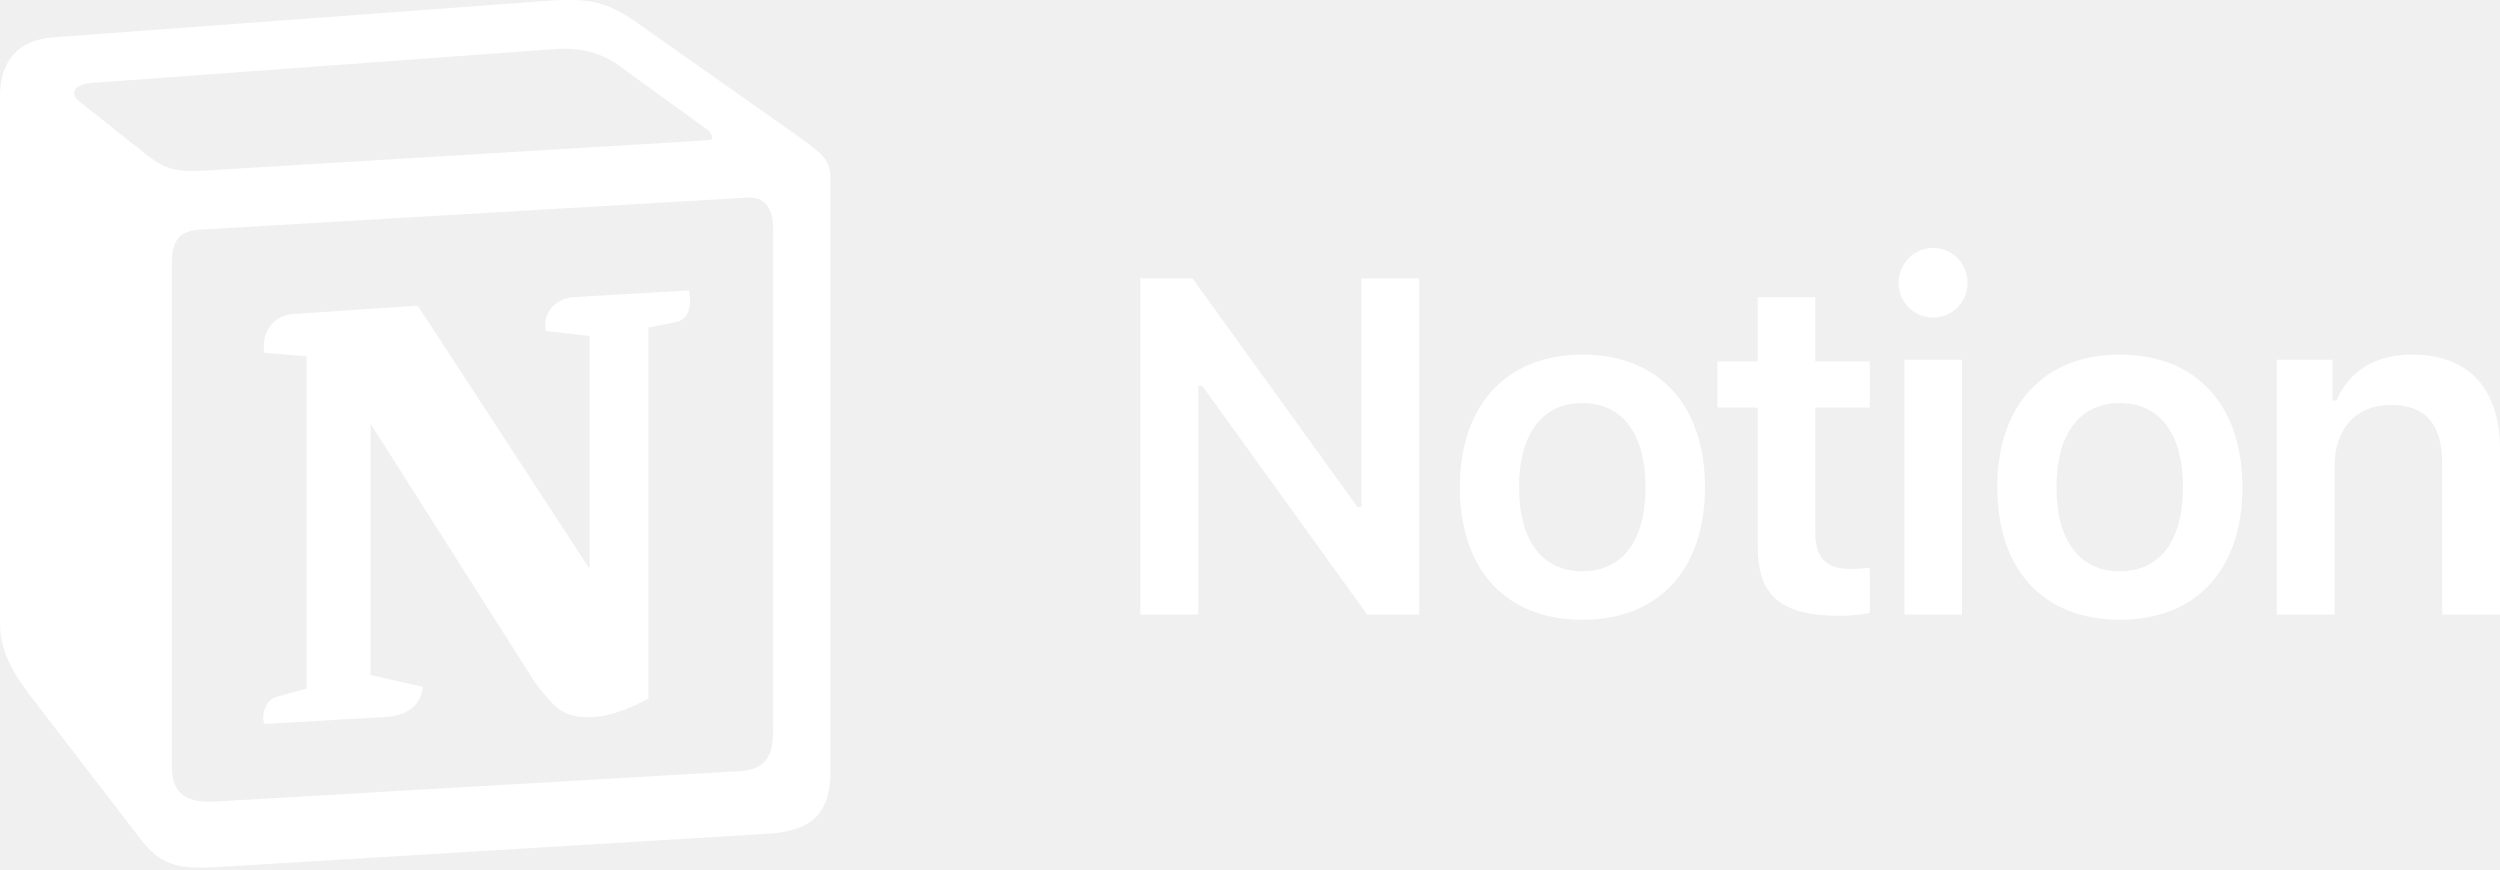
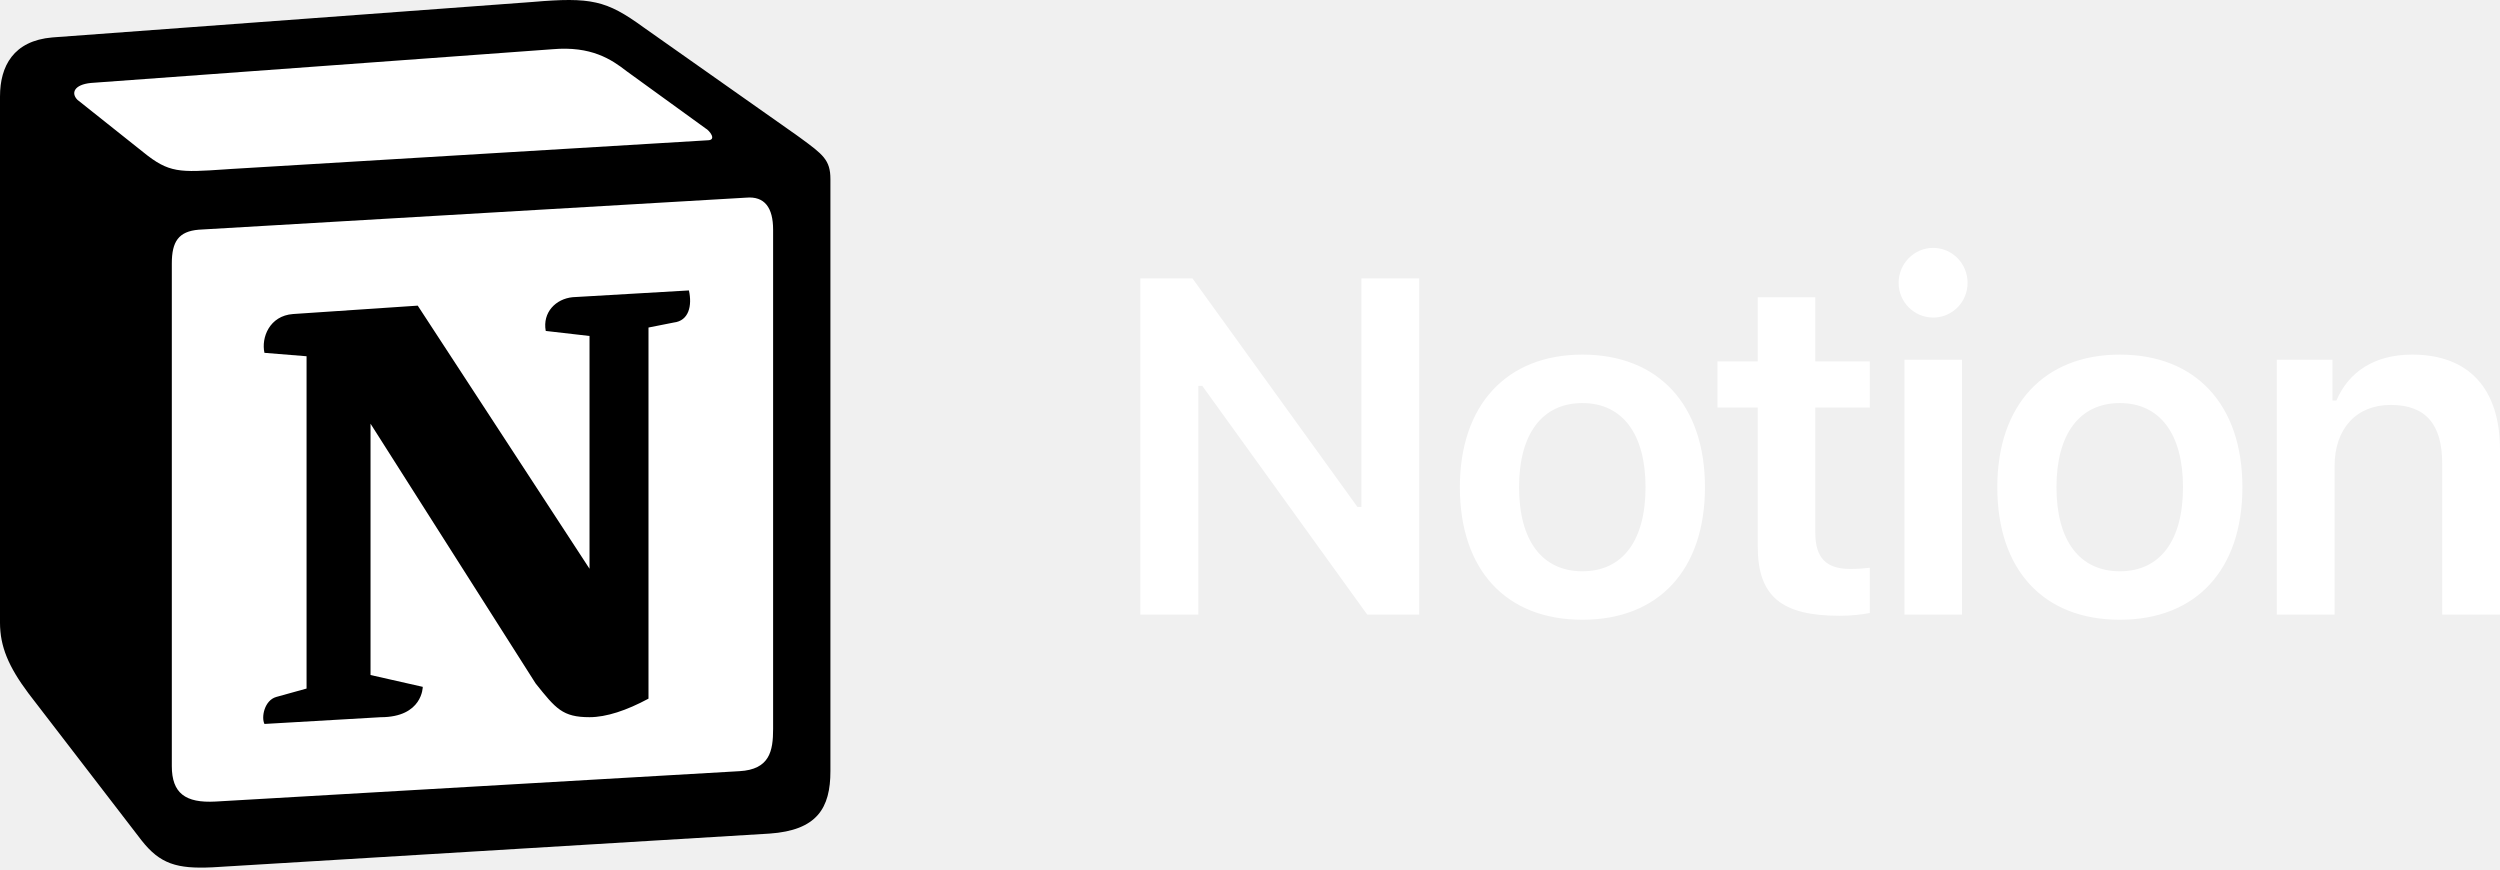
<svg xmlns="http://www.w3.org/2000/svg" width="512" height="178" viewBox="0 0 512 178" fill="none">
-   <path d="M109.012 0.404L10.691 7.666C2.761 8.353 0 13.536 0 19.748V127.535C0 132.374 1.718 136.514 5.864 142.046L28.975 172.1C32.772 176.94 36.225 177.976 43.475 177.632L157.652 170.72C167.306 170.033 170.072 165.538 170.072 157.938V36.677C170.072 32.749 168.521 31.618 163.954 28.266L163.166 27.697L131.786 5.587C124.193 0.067 121.09 -0.633 109.012 0.404ZM46.057 34.692C36.734 35.32 34.62 35.462 29.325 31.156L15.862 20.447C14.494 19.061 15.181 17.332 18.628 16.988L113.147 10.082C121.083 9.389 125.217 12.155 128.321 14.572L144.533 26.317C145.226 26.667 146.949 28.734 144.876 28.734L47.266 34.609L46.057 34.692ZM35.188 156.901V53.96C35.188 49.464 36.568 47.39 40.703 47.041L152.813 40.479C156.615 40.135 158.333 42.552 158.333 47.041V149.296C158.333 153.791 157.64 157.594 151.433 157.937L44.15 164.157C37.943 164.5 35.188 162.433 35.188 156.901ZM141.091 59.48C141.778 62.59 141.091 65.699 137.981 66.054L132.811 67.079V143.083C128.321 145.499 124.187 146.879 120.734 146.879C115.214 146.879 113.834 145.149 109.699 139.973L75.885 86.773V138.243L86.582 140.666C86.582 140.666 86.582 146.886 77.952 146.886L54.16 148.266C53.467 146.879 54.16 143.426 56.57 142.739L62.784 141.015V72.96L54.16 72.262C53.467 69.152 55.19 64.662 60.023 64.312L85.551 62.595L120.734 116.482V68.808L111.767 67.778C111.074 63.969 113.834 61.203 117.281 60.866L141.091 59.48ZM245.413 125.87V79.02H246.224L280.009 125.87H290.646V57.022H278.818V103.825H278.007L244.222 57.022H233.543V125.864H245.419L245.413 125.87ZM324.076 126.925C339.683 126.925 349.177 116.713 349.177 99.774C349.177 82.881 339.635 72.623 324.076 72.623C308.569 72.623 298.98 82.929 298.98 99.773C298.98 116.713 308.427 126.925 324.076 126.925ZM324.076 116.998C315.825 116.998 311.104 110.702 311.104 99.774C311.104 88.894 315.825 82.55 324.076 82.55C332.285 82.55 337.006 88.893 337.006 99.774C337.006 110.702 332.332 116.998 324.076 116.998ZM359.986 60.889V74.009H351.736V83.456H359.986V111.94C359.986 122.056 364.761 126.113 376.736 126.113C379.023 126.113 381.221 125.876 382.938 125.539V116.281C381.505 116.423 380.598 116.518 378.928 116.518C373.971 116.518 371.773 114.232 371.773 109.078V83.457H382.938V74.01H371.773V60.883H359.987L359.986 60.889ZM390.028 125.87H401.815V73.671H390.028V125.87ZM395.898 65.041C399.807 65.041 402.958 61.884 402.958 57.928C402.958 53.965 399.813 50.767 395.898 50.767C392.036 50.767 388.838 53.965 388.838 57.927C388.838 61.884 392.036 65.035 395.898 65.035V65.041ZM434.148 126.925C449.749 126.925 459.244 116.713 459.244 99.774C459.244 82.881 449.702 72.623 434.148 72.623C418.636 72.623 409.047 82.929 409.047 99.773C409.047 116.713 418.494 126.925 434.148 126.925ZM434.148 116.998C425.892 116.998 421.165 110.702 421.165 99.774C421.165 88.894 425.892 82.55 434.148 82.55C442.352 82.55 447.078 88.893 447.078 99.774C447.078 110.702 442.399 116.998 434.148 116.998ZM466.286 125.87H478.121V95.48C478.121 87.797 482.563 82.929 489.617 82.929C496.825 82.929 500.16 86.939 500.16 94.905V125.87H512V92.092C512 79.636 505.65 72.622 494.012 72.622C486.229 72.622 480.982 76.2 478.5 82.022H477.688V73.672H466.286V125.87Z" fill="white" />
+   <g clip-path="url(#clip0_12_21)">
+     <path d="M10.691 7.666L109.012 0.404C121.089 -0.633 124.193 0.066 131.786 5.587L163.172 27.697C168.349 31.5 170.072 32.536 170.072 36.676V157.937C170.072 165.537 167.312 170.032 157.652 170.719L43.475 177.631C36.225 177.975 32.772 176.938 28.975 172.099L5.864 142.046C1.718 136.514 0 132.374 0 127.535V19.748C0 13.535 2.76 8.353 10.691 7.666Z" fill="white" />
+     <path d="M109.012 0.404L10.691 7.666C2.76 8.353 0 13.535 0 19.748V127.535C0 132.374 1.718 136.514 5.864 142.046L28.975 172.099C32.772 176.938 36.225 177.975 43.475 177.631L157.652 170.719C167.306 170.032 170.072 165.537 170.072 157.937V36.676C170.072 32.749 168.521 31.618 163.954 28.266C163.691 28.076 163.429 27.887 163.166 27.697L131.786 5.587C124.193 0.066 121.089 -0.633 109.012 0.404ZM46.057 34.692C36.734 35.32 34.62 35.462 29.325 31.156L15.862 20.447C14.493 19.061 15.181 17.332 18.628 16.988L113.147 10.082C121.083 9.389 125.218 12.155 128.321 14.572L144.533 26.317C145.226 26.666 146.949 28.734 144.876 28.734L47.265 34.609L46.057 34.692ZM35.188 156.901V53.959C35.188 49.464 36.569 47.391 40.703 47.041L152.813 40.479C156.615 40.135 158.333 42.552 158.333 47.041V149.296C158.333 153.791 157.64 157.594 151.433 157.937L44.15 164.157C37.943 164.5 35.188 162.433 35.188 156.901ZM141.091 59.48C141.778 62.589 141.091 65.699 137.982 66.054L132.811 67.079V143.083C128.321 145.499 124.187 146.879 120.734 146.879C115.214 146.879 113.834 145.15 109.699 139.973L75.885 86.773V138.243L86.582 140.666C86.582 140.666 86.582 146.885 77.952 146.885L54.16 148.265C53.467 146.879 54.16 143.426 56.57 142.739L62.784 141.015V72.96L54.16 72.261C53.467 69.152 55.19 64.662 60.023 64.313L85.552 62.595L120.734 116.482V68.808L111.767 67.778C111.074 63.969 113.834 61.203 117.281 60.866L141.091 59.48Z" fill="black" />
+     <path d="M245.413 125.87V79.02H246.224L280.009 125.87H290.646V57.022H278.818V103.825H278.007L244.222 57.022H233.543V125.865H245.419L245.413 125.87ZM324.076 126.925C339.683 126.925 349.177 116.714 349.177 99.774C349.177 82.882 339.635 72.623 324.076 72.623C308.569 72.623 298.98 82.929 298.98 99.774C298.98 116.714 308.427 126.925 324.076 126.925ZM324.076 116.998C315.825 116.998 311.104 110.702 311.104 99.774C311.104 88.893 315.825 82.55 324.076 82.55C332.285 82.55 337.006 88.893 337.006 99.774C337.006 110.702 332.332 116.998 324.076 116.998ZM359.987 60.889V74.009H351.736V83.456H359.987V111.94C359.987 122.056 364.761 126.113 376.737 126.113C379.023 126.113 381.221 125.876 382.938 125.539V116.281C381.505 116.423 380.599 116.518 378.928 116.518C373.971 116.518 371.773 114.232 371.773 109.079V83.456H382.938V74.009H371.773V60.883H359.987V60.889ZM390.028 125.87H401.815V73.671H390.028V125.87ZM395.898 65.041C399.807 65.041 402.958 61.885 402.958 57.928C402.958 53.965 399.813 50.767 395.898 50.767C392.036 50.767 388.838 53.965 388.838 57.928C388.838 61.885 392.036 65.035 395.898 65.035V65.041ZM434.148 126.925C449.75 126.925 459.244 116.714 459.244 99.774C459.244 82.882 449.702 72.623 434.148 72.623C418.636 72.623 409.047 82.929 409.047 99.774C409.047 116.714 418.494 126.925 434.148 126.925ZM434.148 116.998C425.892 116.998 421.165 110.702 421.165 99.774C421.165 88.893 425.892 82.55 434.148 82.55C442.352 82.55 447.078 88.893 447.078 99.774C447.078 110.702 442.399 116.998 434.148 116.998ZM466.286 125.87H478.121V95.48C478.121 87.797 482.563 82.929 489.617 82.929C496.825 82.929 500.16 86.939 500.16 94.905V125.87H512V92.092C512 79.636 505.651 72.623 494.012 72.623C486.229 72.623 480.981 76.2 478.5 82.023H477.688V73.671H466.286V125.87Z" fill="white" />
+   </g>
+   <defs>
+     <clipPath id="clip0_12_21">
+       <rect width="512" height="178" fill="white" />
+     </clipPath>
+   </defs>
</svg>
